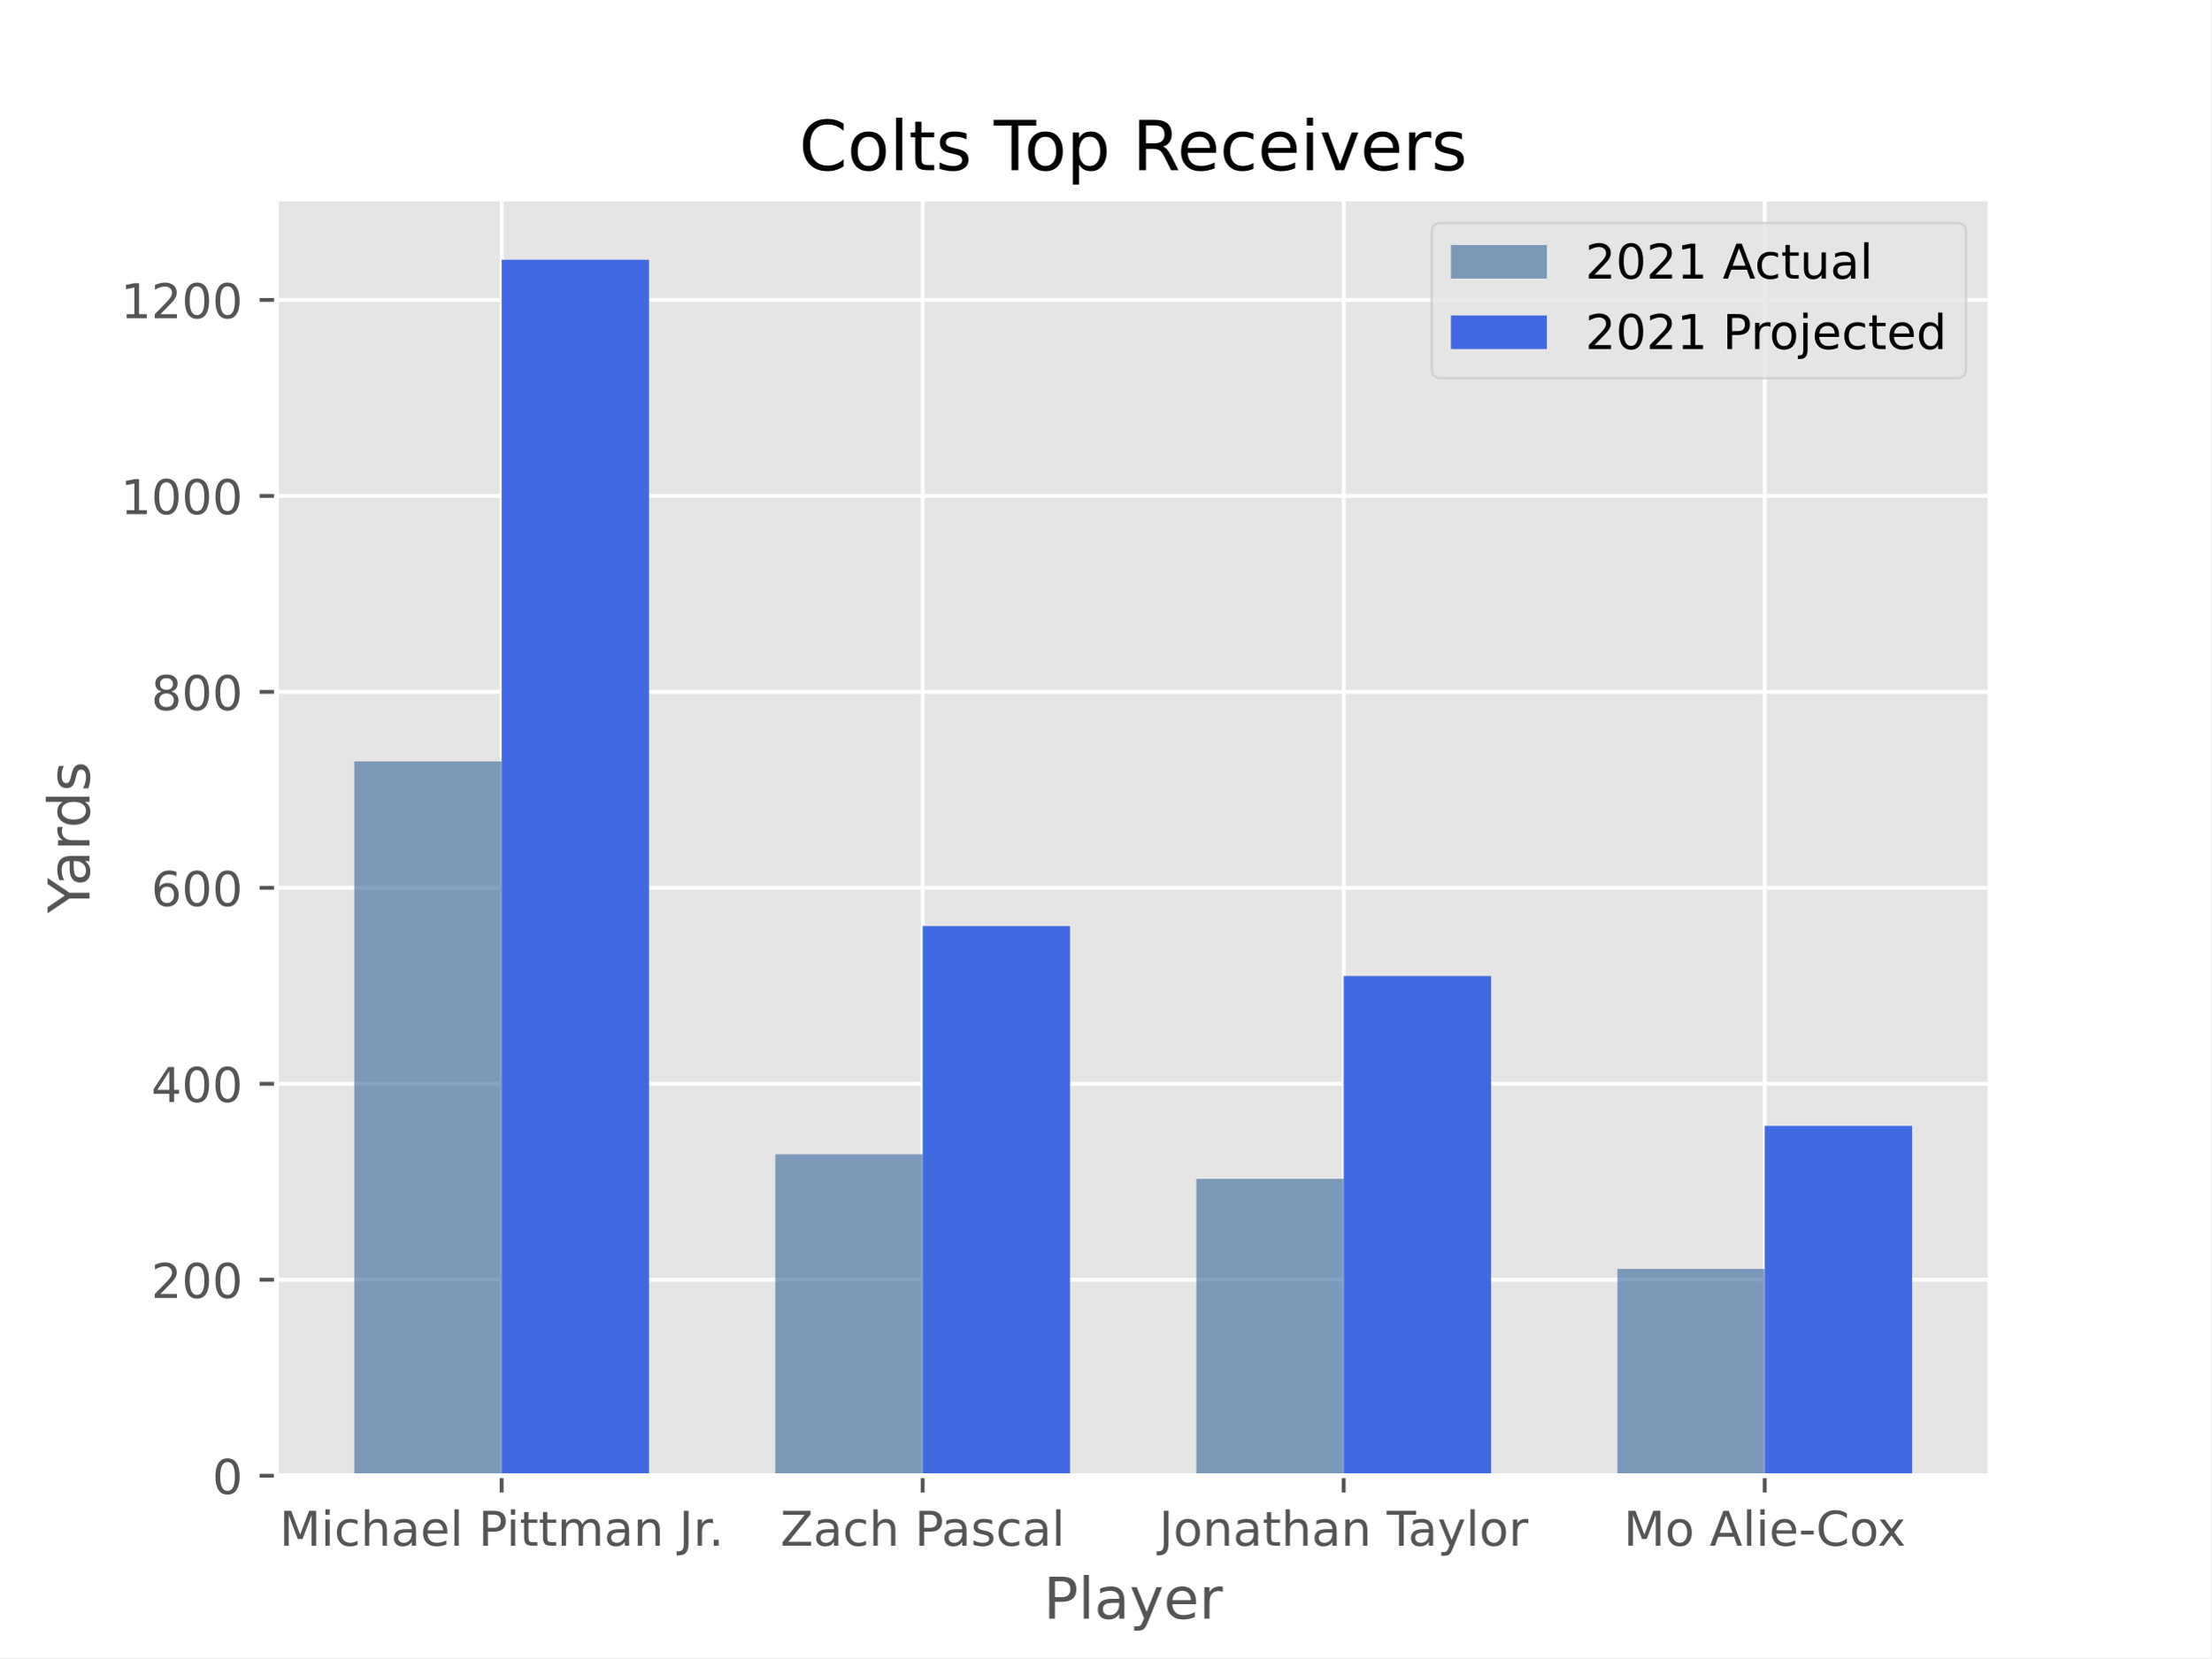
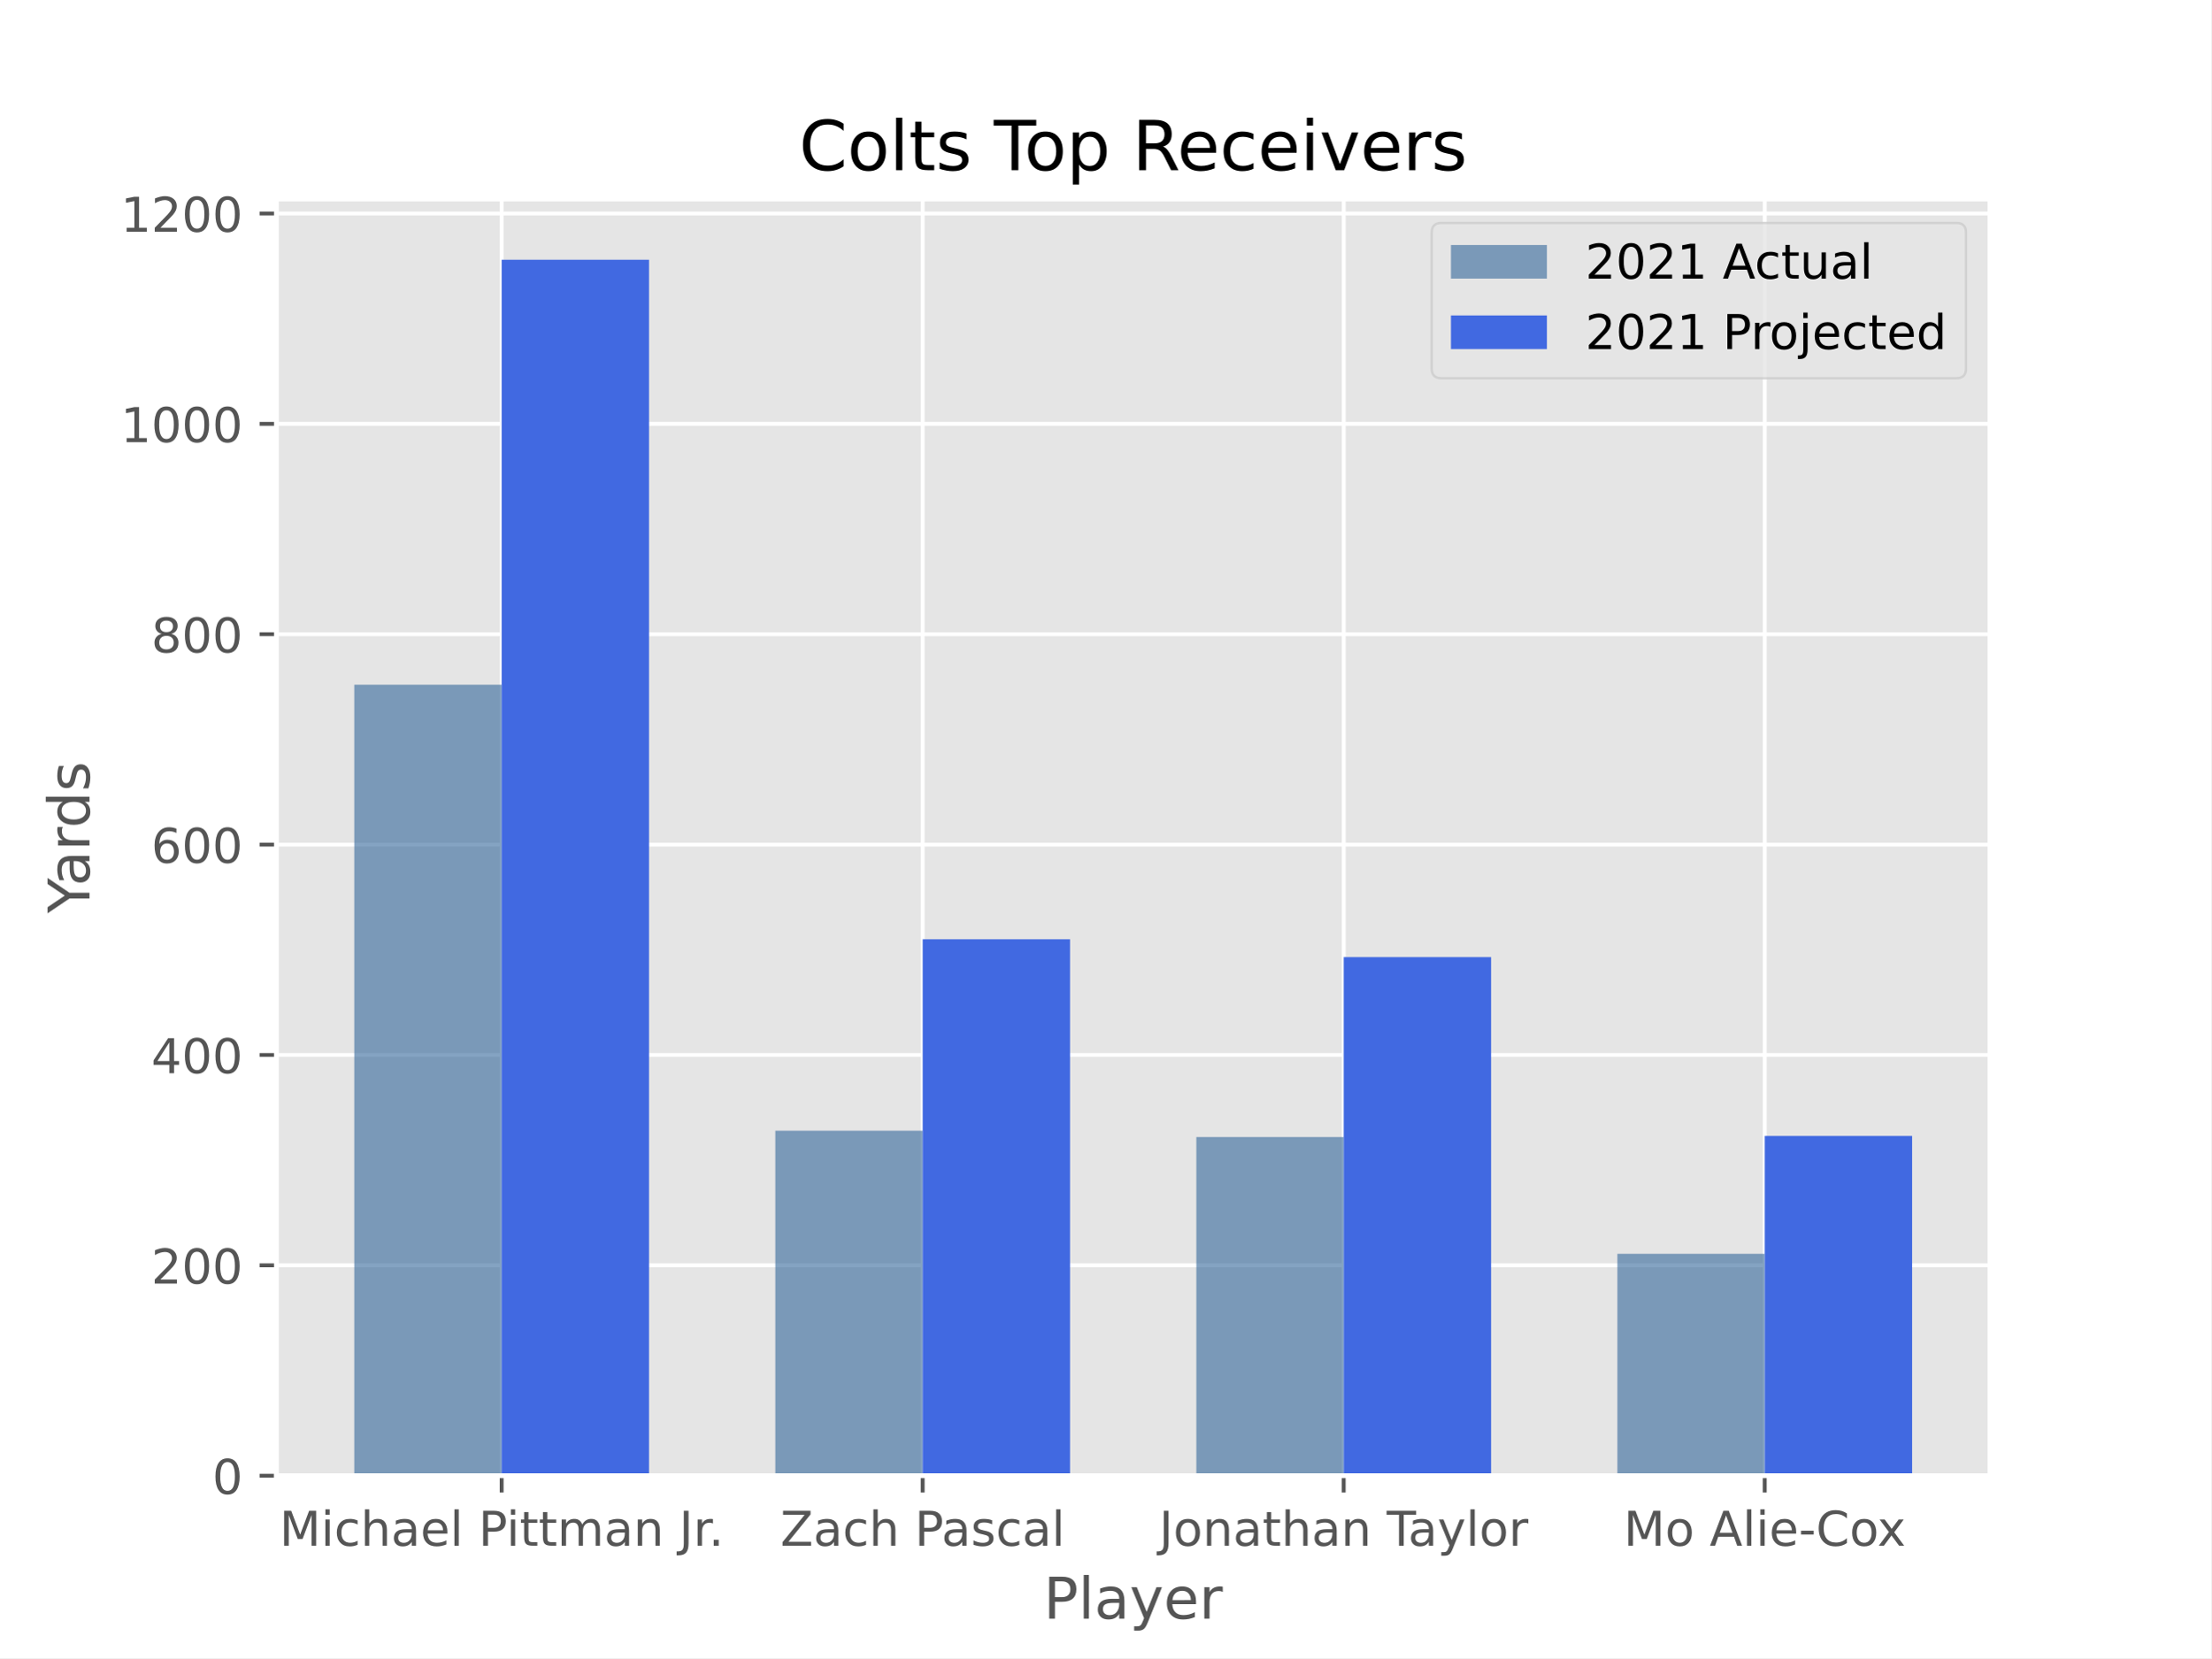
<svg xmlns="http://www.w3.org/2000/svg" xmlns:xlink="http://www.w3.org/1999/xlink" height="345.6pt" version="1.1" viewBox="0 0 460.8 345.6" width="460.8pt">
  <defs>
    <style type="text/css">*{stroke-linecap:butt;stroke-linejoin:round;}</style>
  </defs>
  <g id="figure_1">
    <g id="patch_1">
      <path d="M 0 345.6  L 460.8 345.6  L 460.8 0  L 0 0  z " style="fill:#ffffff;" />
    </g>
    <g id="axes_1">
      <g id="patch_2">
        <path d="M 57.6 307.584  L 414.72 307.584  L 414.72 41.472  L 57.6 41.472  z " style="fill:#e5e5e5;" />
      </g>
      <g id="matplotlib.axis_1">
        <g id="xtick_1">
          <g id="line2d_1">
-             <path clip-path="url(#pbff416dffd)" d="M 104.543 307.584  L 104.543 41.472  " style="fill:none;stroke:#ffffff;stroke-linecap:square;stroke-width:0.8;" />
+             <path clip-path="url(#p914e7970e5)" d="M 104.543 307.584  L 104.543 41.472  " style="fill:none;stroke:#ffffff;stroke-linecap:square;stroke-width:0.8;" />
          </g>
          <g id="line2d_2">
            <defs>
-               <path d="M 0 0  L 0 3.5  " id="m00587608d0" style="stroke:#555555;stroke-width:0.8;" />
+               <path d="M 0 0  L 0 3.5  " id="me760f72c06" style="stroke:#555555;stroke-width:0.8;" />
            </defs>
            <g>
-               <use style="fill:#555555;stroke:#555555;stroke-width:0.8;" x="104.543" xlink:href="#m00587608d0" y="307.584" />
+               <use style="fill:#555555;stroke:#555555;stroke-width:0.8;" x="104.543" xlink:href="#me760f72c06" y="307.584" />
            </g>
          </g>
          <g id="text_1">
            <g style="fill:#555555;" transform="translate(58.23626 322.1824)scale(0.1 -0.1)">
              <defs>
                <path d="M 628 4666  L 1569 4666  L 2759 1491  L 3956 4666  L 4897 4666  L 4897 0  L 4281 0  L 4281 4097  L 3078 897  L 2444 897  L 1241 4097  L 1241 0  L 628 0  L 628 4666  z " id="DejaVuSans-4d" transform="scale(0.015625)" />
                <path d="M 603 3500  L 1178 3500  L 1178 0  L 603 0  L 603 3500  z M 603 4863  L 1178 4863  L 1178 4134  L 603 4134  L 603 4863  z " id="DejaVuSans-69" transform="scale(0.015625)" />
                <path d="M 3122 3366  L 3122 2828  Q 2878 2963 2633 3030  Q 2388 3097 2138 3097  Q 1578 3097 1268 2742  Q 959 2388 959 1747  Q 959 1106 1268 751  Q 1578 397 2138 397  Q 2388 397 2633 464  Q 2878 531 3122 666  L 3122 134  Q 2881 22 2623 -34  Q 2366 -91 2075 -91  Q 1284 -91 818 406  Q 353 903 353 1747  Q 353 2603 823 3093  Q 1294 3584 2113 3584  Q 2378 3584 2631 3529  Q 2884 3475 3122 3366  z " id="DejaVuSans-63" transform="scale(0.015625)" />
                <path d="M 3513 2113  L 3513 0  L 2938 0  L 2938 2094  Q 2938 2591 2744 2837  Q 2550 3084 2163 3084  Q 1697 3084 1428 2787  Q 1159 2491 1159 1978  L 1159 0  L 581 0  L 581 4863  L 1159 4863  L 1159 2956  Q 1366 3272 1645 3428  Q 1925 3584 2291 3584  Q 2894 3584 3203 3211  Q 3513 2838 3513 2113  z " id="DejaVuSans-68" transform="scale(0.015625)" />
                <path d="M 2194 1759  Q 1497 1759 1228 1600  Q 959 1441 959 1056  Q 959 750 1161 570  Q 1363 391 1709 391  Q 2188 391 2477 730  Q 2766 1069 2766 1631  L 2766 1759  L 2194 1759  z M 3341 1997  L 3341 0  L 2766 0  L 2766 531  Q 2569 213 2275 61  Q 1981 -91 1556 -91  Q 1019 -91 701 211  Q 384 513 384 1019  Q 384 1609 779 1909  Q 1175 2209 1959 2209  L 2766 2209  L 2766 2266  Q 2766 2663 2505 2880  Q 2244 3097 1772 3097  Q 1472 3097 1187 3025  Q 903 2953 641 2809  L 641 3341  Q 956 3463 1253 3523  Q 1550 3584 1831 3584  Q 2591 3584 2966 3190  Q 3341 2797 3341 1997  z " id="DejaVuSans-61" transform="scale(0.015625)" />
                <path d="M 3597 1894  L 3597 1613  L 953 1613  Q 991 1019 1311 708  Q 1631 397 2203 397  Q 2534 397 2845 478  Q 3156 559 3463 722  L 3463 178  Q 3153 47 2828 -22  Q 2503 -91 2169 -91  Q 1331 -91 842 396  Q 353 884 353 1716  Q 353 2575 817 3079  Q 1281 3584 2069 3584  Q 2775 3584 3186 3129  Q 3597 2675 3597 1894  z M 3022 2063  Q 3016 2534 2758 2815  Q 2500 3097 2075 3097  Q 1594 3097 1305 2825  Q 1016 2553 972 2059  L 3022 2063  z " id="DejaVuSans-65" transform="scale(0.015625)" />
                <path d="M 603 4863  L 1178 4863  L 1178 0  L 603 0  L 603 4863  z " id="DejaVuSans-6c" transform="scale(0.015625)" />
                <path id="DejaVuSans-20" transform="scale(0.015625)" />
                <path d="M 1259 4147  L 1259 2394  L 2053 2394  Q 2494 2394 2734 2622  Q 2975 2850 2975 3272  Q 2975 3691 2734 3919  Q 2494 4147 2053 4147  L 1259 4147  z M 628 4666  L 2053 4666  Q 2838 4666 3239 4311  Q 3641 3956 3641 3272  Q 3641 2581 3239 2228  Q 2838 1875 2053 1875  L 1259 1875  L 1259 0  L 628 0  L 628 4666  z " id="DejaVuSans-50" transform="scale(0.015625)" />
                <path d="M 1172 4494  L 1172 3500  L 2356 3500  L 2356 3053  L 1172 3053  L 1172 1153  Q 1172 725 1289 603  Q 1406 481 1766 481  L 2356 481  L 2356 0  L 1766 0  Q 1100 0 847 248  Q 594 497 594 1153  L 594 3053  L 172 3053  L 172 3500  L 594 3500  L 594 4494  L 1172 4494  z " id="DejaVuSans-74" transform="scale(0.015625)" />
                <path d="M 3328 2828  Q 3544 3216 3844 3400  Q 4144 3584 4550 3584  Q 5097 3584 5394 3201  Q 5691 2819 5691 2113  L 5691 0  L 5113 0  L 5113 2094  Q 5113 2597 4934 2840  Q 4756 3084 4391 3084  Q 3944 3084 3684 2787  Q 3425 2491 3425 1978  L 3425 0  L 2847 0  L 2847 2094  Q 2847 2600 2669 2842  Q 2491 3084 2119 3084  Q 1678 3084 1418 2786  Q 1159 2488 1159 1978  L 1159 0  L 581 0  L 581 3500  L 1159 3500  L 1159 2956  Q 1356 3278 1631 3431  Q 1906 3584 2284 3584  Q 2666 3584 2933 3390  Q 3200 3197 3328 2828  z " id="DejaVuSans-6d" transform="scale(0.015625)" />
                <path d="M 3513 2113  L 3513 0  L 2938 0  L 2938 2094  Q 2938 2591 2744 2837  Q 2550 3084 2163 3084  Q 1697 3084 1428 2787  Q 1159 2491 1159 1978  L 1159 0  L 581 0  L 581 3500  L 1159 3500  L 1159 2956  Q 1366 3272 1645 3428  Q 1925 3584 2291 3584  Q 2894 3584 3203 3211  Q 3513 2838 3513 2113  z " id="DejaVuSans-6e" transform="scale(0.015625)" />
                <path d="M 628 4666  L 1259 4666  L 1259 325  Q 1259 -519 939 -900  Q 619 -1281 -91 -1281  L -331 -1281  L -331 -750  L -134 -750  Q 284 -750 456 -515  Q 628 -281 628 325  L 628 4666  z " id="DejaVuSans-4a" transform="scale(0.015625)" />
                <path d="M 2631 2963  Q 2534 3019 2420 3045  Q 2306 3072 2169 3072  Q 1681 3072 1420 2755  Q 1159 2438 1159 1844  L 1159 0  L 581 0  L 581 3500  L 1159 3500  L 1159 2956  Q 1341 3275 1631 3429  Q 1922 3584 2338 3584  Q 2397 3584 2469 3576  Q 2541 3569 2628 3553  L 2631 2963  z " id="DejaVuSans-72" transform="scale(0.015625)" />
                <path d="M 684 794  L 1344 794  L 1344 0  L 684 0  L 684 794  z " id="DejaVuSans-2e" transform="scale(0.015625)" />
              </defs>
              <use xlink:href="#DejaVuSans-4d" />
              <use x="86.279" xlink:href="#DejaVuSans-69" />
              <use x="114.062" xlink:href="#DejaVuSans-63" />
              <use x="169.043" xlink:href="#DejaVuSans-68" />
              <use x="232.422" xlink:href="#DejaVuSans-61" />
              <use x="293.701" xlink:href="#DejaVuSans-65" />
              <use x="355.225" xlink:href="#DejaVuSans-6c" />
              <use x="383.008" xlink:href="#DejaVuSans-20" />
              <use x="414.795" xlink:href="#DejaVuSans-50" />
              <use x="472.848" xlink:href="#DejaVuSans-69" />
              <use x="500.631" xlink:href="#DejaVuSans-74" />
              <use x="539.84" xlink:href="#DejaVuSans-74" />
              <use x="579.049" xlink:href="#DejaVuSans-6d" />
              <use x="676.461" xlink:href="#DejaVuSans-61" />
              <use x="737.74" xlink:href="#DejaVuSans-6e" />
              <use x="801.119" xlink:href="#DejaVuSans-20" />
              <use x="832.906" xlink:href="#DejaVuSans-4a" />
              <use x="862.398" xlink:href="#DejaVuSans-72" />
              <use x="894.387" xlink:href="#DejaVuSans-2e" />
            </g>
          </g>
        </g>
        <g id="xtick_2">
          <g id="line2d_3">
-             <path clip-path="url(#pbff416dffd)" d="M 192.288 307.584  L 192.288 41.472  " style="fill:none;stroke:#ffffff;stroke-linecap:square;stroke-width:0.8;" />
+             <path clip-path="url(#p914e7970e5)" d="M 192.288 307.584  L 192.288 41.472  " style="fill:none;stroke:#ffffff;stroke-linecap:square;stroke-width:0.8;" />
          </g>
          <g id="line2d_4">
            <g>
-               <use style="fill:#555555;stroke:#555555;stroke-width:0.8;" x="192.288" xlink:href="#m00587608d0" y="307.584" />
+               <use style="fill:#555555;stroke:#555555;stroke-width:0.8;" x="192.288" xlink:href="#me760f72c06" y="307.584" />
            </g>
          </g>
          <g id="text_2">
            <g style="fill:#555555;" transform="translate(162.6307 322.1824)scale(0.1 -0.1)">
              <defs>
                <path d="M 359 4666  L 4025 4666  L 4025 4184  L 1075 531  L 4097 531  L 4097 0  L 288 0  L 288 481  L 3238 4134  L 359 4134  L 359 4666  z " id="DejaVuSans-5a" transform="scale(0.015625)" />
                <path d="M 2834 3397  L 2834 2853  Q 2591 2978 2328 3040  Q 2066 3103 1784 3103  Q 1356 3103 1142 2972  Q 928 2841 928 2578  Q 928 2378 1081 2264  Q 1234 2150 1697 2047  L 1894 2003  Q 2506 1872 2764 1633  Q 3022 1394 3022 966  Q 3022 478 2636 193  Q 2250 -91 1575 -91  Q 1294 -91 989 -36  Q 684 19 347 128  L 347 722  Q 666 556 975 473  Q 1284 391 1588 391  Q 1994 391 2212 530  Q 2431 669 2431 922  Q 2431 1156 2273 1281  Q 2116 1406 1581 1522  L 1381 1569  Q 847 1681 609 1914  Q 372 2147 372 2553  Q 372 3047 722 3315  Q 1072 3584 1716 3584  Q 2034 3584 2315 3537  Q 2597 3491 2834 3397  z " id="DejaVuSans-73" transform="scale(0.015625)" />
              </defs>
              <use xlink:href="#DejaVuSans-5a" />
              <use x="68.506" xlink:href="#DejaVuSans-61" />
              <use x="129.785" xlink:href="#DejaVuSans-63" />
              <use x="184.766" xlink:href="#DejaVuSans-68" />
              <use x="248.145" xlink:href="#DejaVuSans-20" />
              <use x="279.932" xlink:href="#DejaVuSans-50" />
              <use x="335.734" xlink:href="#DejaVuSans-61" />
              <use x="397.014" xlink:href="#DejaVuSans-73" />
              <use x="449.113" xlink:href="#DejaVuSans-63" />
              <use x="504.094" xlink:href="#DejaVuSans-61" />
              <use x="565.373" xlink:href="#DejaVuSans-6c" />
            </g>
          </g>
        </g>
        <g id="xtick_3">
          <g id="line2d_5">
-             <path clip-path="url(#pbff416dffd)" d="M 280.032 307.584  L 280.032 41.472  " style="fill:none;stroke:#ffffff;stroke-linecap:square;stroke-width:0.8;" />
+             <path clip-path="url(#p914e7970e5)" d="M 280.032 307.584  L 280.032 41.472  " style="fill:none;stroke:#ffffff;stroke-linecap:square;stroke-width:0.8;" />
          </g>
          <g id="line2d_6">
            <g>
-               <use style="fill:#555555;stroke:#555555;stroke-width:0.8;" x="280.032" xlink:href="#m00587608d0" y="307.584" />
+               <use style="fill:#555555;stroke:#555555;stroke-width:0.8;" x="280.032" xlink:href="#me760f72c06" y="307.584" />
            </g>
          </g>
          <g id="text_3">
            <g style="fill:#555555;" transform="translate(241.558 322.1824)scale(0.1 -0.1)">
              <defs>
                <path d="M 1959 3097  Q 1497 3097 1228 2736  Q 959 2375 959 1747  Q 959 1119 1226 758  Q 1494 397 1959 397  Q 2419 397 2687 759  Q 2956 1122 2956 1747  Q 2956 2369 2687 2733  Q 2419 3097 1959 3097  z M 1959 3584  Q 2709 3584 3137 3096  Q 3566 2609 3566 1747  Q 3566 888 3137 398  Q 2709 -91 1959 -91  Q 1206 -91 779 398  Q 353 888 353 1747  Q 353 2609 779 3096  Q 1206 3584 1959 3584  z " id="DejaVuSans-6f" transform="scale(0.015625)" />
                <path d="M -19 4666  L 3928 4666  L 3928 4134  L 2272 4134  L 2272 0  L 1638 0  L 1638 4134  L -19 4134  L -19 4666  z " id="DejaVuSans-54" transform="scale(0.015625)" />
                <path d="M 2059 -325  Q 1816 -950 1584 -1140  Q 1353 -1331 966 -1331  L 506 -1331  L 506 -850  L 844 -850  Q 1081 -850 1212 -737  Q 1344 -625 1503 -206  L 1606 56  L 191 3500  L 800 3500  L 1894 763  L 2988 3500  L 3597 3500  L 2059 -325  z " id="DejaVuSans-79" transform="scale(0.015625)" />
              </defs>
              <use xlink:href="#DejaVuSans-4a" />
              <use x="29.492" xlink:href="#DejaVuSans-6f" />
              <use x="90.674" xlink:href="#DejaVuSans-6e" />
              <use x="154.053" xlink:href="#DejaVuSans-61" />
              <use x="215.332" xlink:href="#DejaVuSans-74" />
              <use x="254.541" xlink:href="#DejaVuSans-68" />
              <use x="317.92" xlink:href="#DejaVuSans-61" />
              <use x="379.199" xlink:href="#DejaVuSans-6e" />
              <use x="442.578" xlink:href="#DejaVuSans-20" />
              <use x="474.365" xlink:href="#DejaVuSans-54" />
              <use x="518.949" xlink:href="#DejaVuSans-61" />
              <use x="580.229" xlink:href="#DejaVuSans-79" />
              <use x="639.408" xlink:href="#DejaVuSans-6c" />
              <use x="667.191" xlink:href="#DejaVuSans-6f" />
              <use x="728.373" xlink:href="#DejaVuSans-72" />
            </g>
          </g>
        </g>
        <g id="xtick_4">
          <g id="line2d_7">
-             <path clip-path="url(#pbff416dffd)" d="M 367.777 307.584  L 367.777 41.472  " style="fill:none;stroke:#ffffff;stroke-linecap:square;stroke-width:0.8;" />
+             <path clip-path="url(#p914e7970e5)" d="M 367.777 307.584  L 367.777 41.472  " style="fill:none;stroke:#ffffff;stroke-linecap:square;stroke-width:0.8;" />
          </g>
          <g id="line2d_8">
            <g>
-               <use style="fill:#555555;stroke:#555555;stroke-width:0.8;" x="367.777" xlink:href="#m00587608d0" y="307.584" />
+               <use style="fill:#555555;stroke:#555555;stroke-width:0.8;" x="367.777" xlink:href="#me760f72c06" y="307.584" />
            </g>
          </g>
          <g id="text_4">
            <g style="fill:#555555;" transform="translate(338.3814 322.1824)scale(0.1 -0.1)">
              <defs>
                <path d="M 2188 4044  L 1331 1722  L 3047 1722  L 2188 4044  z M 1831 4666  L 2547 4666  L 4325 0  L 3669 0  L 3244 1197  L 1141 1197  L 716 0  L 50 0  L 1831 4666  z " id="DejaVuSans-41" transform="scale(0.015625)" />
                <path d="M 313 2009  L 1997 2009  L 1997 1497  L 313 1497  L 313 2009  z " id="DejaVuSans-2d" transform="scale(0.015625)" />
                <path d="M 4122 4306  L 4122 3641  Q 3803 3938 3442 4084  Q 3081 4231 2675 4231  Q 1875 4231 1450 3742  Q 1025 3253 1025 2328  Q 1025 1406 1450 917  Q 1875 428 2675 428  Q 3081 428 3442 575  Q 3803 722 4122 1019  L 4122 359  Q 3791 134 3420 21  Q 3050 -91 2638 -91  Q 1578 -91 968 557  Q 359 1206 359 2328  Q 359 3453 968 4101  Q 1578 4750 2638 4750  Q 3056 4750 3426 4639  Q 3797 4528 4122 4306  z " id="DejaVuSans-43" transform="scale(0.015625)" />
                <path d="M 3513 3500  L 2247 1797  L 3578 0  L 2900 0  L 1881 1375  L 863 0  L 184 0  L 1544 1831  L 300 3500  L 978 3500  L 1906 2253  L 2834 3500  L 3513 3500  z " id="DejaVuSans-78" transform="scale(0.015625)" />
              </defs>
              <use xlink:href="#DejaVuSans-4d" />
              <use x="86.279" xlink:href="#DejaVuSans-6f" />
              <use x="147.461" xlink:href="#DejaVuSans-20" />
              <use x="179.248" xlink:href="#DejaVuSans-41" />
              <use x="247.656" xlink:href="#DejaVuSans-6c" />
              <use x="275.439" xlink:href="#DejaVuSans-69" />
              <use x="303.223" xlink:href="#DejaVuSans-65" />
              <use x="364.746" xlink:href="#DejaVuSans-2d" />
              <use x="400.83" xlink:href="#DejaVuSans-43" />
              <use x="470.654" xlink:href="#DejaVuSans-6f" />
              <use x="528.711" xlink:href="#DejaVuSans-78" />
            </g>
          </g>
        </g>
        <g id="text_5">
          <g style="fill:#555555;" transform="translate(217.4888 337.3802)scale(0.12 -0.12)">
            <use xlink:href="#DejaVuSans-50" />
            <use x="60.303" xlink:href="#DejaVuSans-6c" />
            <use x="88.086" xlink:href="#DejaVuSans-61" />
            <use x="149.365" xlink:href="#DejaVuSans-79" />
            <use x="208.545" xlink:href="#DejaVuSans-65" />
            <use x="270.068" xlink:href="#DejaVuSans-72" />
          </g>
        </g>
      </g>
      <g id="matplotlib.axis_2">
        <g id="ytick_1">
          <g id="line2d_9">
-             <path clip-path="url(#pbff416dffd)" d="M 57.6 307.584  L 414.72 307.584  " style="fill:none;stroke:#ffffff;stroke-linecap:square;stroke-width:0.8;" />
+             <path clip-path="url(#p914e7970e5)" d="M 57.6 307.584  L 414.72 307.584  " style="fill:none;stroke:#ffffff;stroke-linecap:square;stroke-width:0.8;" />
          </g>
          <g id="line2d_10">
            <defs>
-               <path d="M 0 0  L -3.5 0  " id="m3784de394a" style="stroke:#555555;stroke-width:0.8;" />
+               <path d="M 0 0  L -3.5 0  " id="m48a230c6ea" style="stroke:#555555;stroke-width:0.8;" />
            </defs>
            <g>
-               <use style="fill:#555555;stroke:#555555;stroke-width:0.8;" x="57.6" xlink:href="#m3784de394a" y="307.584" />
+               <use style="fill:#555555;stroke:#555555;stroke-width:0.8;" x="57.6" xlink:href="#m48a230c6ea" y="307.584" />
            </g>
          </g>
          <g id="text_6">
            <g style="fill:#555555;" transform="translate(44.2375 311.3832)scale(0.1 -0.1)">
              <defs>
                <path d="M 2034 4250  Q 1547 4250 1301 3770  Q 1056 3291 1056 2328  Q 1056 1369 1301 889  Q 1547 409 2034 409  Q 2525 409 2770 889  Q 3016 1369 3016 2328  Q 3016 3291 2770 3770  Q 2525 4250 2034 4250  z M 2034 4750  Q 2819 4750 3233 4129  Q 3647 3509 3647 2328  Q 3647 1150 3233 529  Q 2819 -91 2034 -91  Q 1250 -91 836 529  Q 422 1150 422 2328  Q 422 3509 836 4129  Q 1250 4750 2034 4750  z " id="DejaVuSans-30" transform="scale(0.015625)" />
              </defs>
              <use xlink:href="#DejaVuSans-30" />
            </g>
          </g>
        </g>
        <g id="ytick_2">
          <g id="line2d_11">
-             <path clip-path="url(#pbff416dffd)" d="M 57.6 266.74  L 414.72 266.74  " style="fill:none;stroke:#ffffff;stroke-linecap:square;stroke-width:0.8;" />
+             <path clip-path="url(#p914e7970e5)" d="M 57.6 263.736  L 414.72 263.736  " style="fill:none;stroke:#ffffff;stroke-linecap:square;stroke-width:0.8;" />
          </g>
          <g id="line2d_12">
            <g>
-               <use style="fill:#555555;stroke:#555555;stroke-width:0.8;" x="57.6" xlink:href="#m3784de394a" y="266.74" />
+               <use style="fill:#555555;stroke:#555555;stroke-width:0.8;" x="57.6" xlink:href="#m48a230c6ea" y="263.736" />
            </g>
          </g>
          <g id="text_7">
-             <g style="fill:#555555;" transform="translate(31.5125 270.5387)scale(0.1 -0.1)">
+             <g style="fill:#555555;" transform="translate(31.5125 267.5355)scale(0.1 -0.1)">
              <defs>
                <path d="M 1228 531  L 3431 531  L 3431 0  L 469 0  L 469 531  Q 828 903 1448 1529  Q 2069 2156 2228 2338  Q 2531 2678 2651 2914  Q 2772 3150 2772 3378  Q 2772 3750 2511 3984  Q 2250 4219 1831 4219  Q 1534 4219 1204 4116  Q 875 4013 500 3803  L 500 4441  Q 881 4594 1212 4672  Q 1544 4750 1819 4750  Q 2544 4750 2975 4387  Q 3406 4025 3406 3419  Q 3406 3131 3298 2873  Q 3191 2616 2906 2266  Q 2828 2175 2409 1742  Q 1991 1309 1228 531  z " id="DejaVuSans-32" transform="scale(0.015625)" />
              </defs>
              <use xlink:href="#DejaVuSans-32" />
              <use x="63.623" xlink:href="#DejaVuSans-30" />
              <use x="127.246" xlink:href="#DejaVuSans-30" />
            </g>
          </g>
        </g>
        <g id="ytick_3">
          <g id="line2d_13">
-             <path clip-path="url(#pbff416dffd)" d="M 57.6 225.895  L 414.72 225.895  " style="fill:none;stroke:#ffffff;stroke-linecap:square;stroke-width:0.8;" />
+             <path clip-path="url(#p914e7970e5)" d="M 57.6 219.888  L 414.72 219.888  " style="fill:none;stroke:#ffffff;stroke-linecap:square;stroke-width:0.8;" />
          </g>
          <g id="line2d_14">
            <g>
-               <use style="fill:#555555;stroke:#555555;stroke-width:0.8;" x="57.6" xlink:href="#m3784de394a" y="225.895" />
+               <use style="fill:#555555;stroke:#555555;stroke-width:0.8;" x="57.6" xlink:href="#m48a230c6ea" y="219.888" />
            </g>
          </g>
          <g id="text_8">
-             <g style="fill:#555555;" transform="translate(31.5125 229.6943)scale(0.1 -0.1)">
+             <g style="fill:#555555;" transform="translate(31.5125 223.6877)scale(0.1 -0.1)">
              <defs>
                <path d="M 2419 4116  L 825 1625  L 2419 1625  L 2419 4116  z M 2253 4666  L 3047 4666  L 3047 1625  L 3713 1625  L 3713 1100  L 3047 1100  L 3047 0  L 2419 0  L 2419 1100  L 313 1100  L 313 1709  L 2253 4666  z " id="DejaVuSans-34" transform="scale(0.015625)" />
              </defs>
              <use xlink:href="#DejaVuSans-34" />
              <use x="63.623" xlink:href="#DejaVuSans-30" />
              <use x="127.246" xlink:href="#DejaVuSans-30" />
            </g>
          </g>
        </g>
        <g id="ytick_4">
          <g id="line2d_15">
-             <path clip-path="url(#pbff416dffd)" d="M 57.6 185.051  L 414.72 185.051  " style="fill:none;stroke:#ffffff;stroke-linecap:square;stroke-width:0.8;" />
+             <path clip-path="url(#p914e7970e5)" d="M 57.6 176.041  L 414.72 176.041  " style="fill:none;stroke:#ffffff;stroke-linecap:square;stroke-width:0.8;" />
          </g>
          <g id="line2d_16">
            <g>
-               <use style="fill:#555555;stroke:#555555;stroke-width:0.8;" x="57.6" xlink:href="#m3784de394a" y="185.051" />
+               <use style="fill:#555555;stroke:#555555;stroke-width:0.8;" x="57.6" xlink:href="#m48a230c6ea" y="176.041" />
            </g>
          </g>
          <g id="text_9">
-             <g style="fill:#555555;" transform="translate(31.5125 188.8498)scale(0.1 -0.1)">
+             <g style="fill:#555555;" transform="translate(31.5125 179.84)scale(0.1 -0.1)">
              <defs>
                <path d="M 2113 2584  Q 1688 2584 1439 2293  Q 1191 2003 1191 1497  Q 1191 994 1439 701  Q 1688 409 2113 409  Q 2538 409 2786 701  Q 3034 994 3034 1497  Q 3034 2003 2786 2293  Q 2538 2584 2113 2584  z M 3366 4563  L 3366 3988  Q 3128 4100 2886 4159  Q 2644 4219 2406 4219  Q 1781 4219 1451 3797  Q 1122 3375 1075 2522  Q 1259 2794 1537 2939  Q 1816 3084 2150 3084  Q 2853 3084 3261 2657  Q 3669 2231 3669 1497  Q 3669 778 3244 343  Q 2819 -91 2113 -91  Q 1303 -91 875 529  Q 447 1150 447 2328  Q 447 3434 972 4092  Q 1497 4750 2381 4750  Q 2619 4750 2861 4703  Q 3103 4656 3366 4563  z " id="DejaVuSans-36" transform="scale(0.015625)" />
              </defs>
              <use xlink:href="#DejaVuSans-36" />
              <use x="63.623" xlink:href="#DejaVuSans-30" />
              <use x="127.246" xlink:href="#DejaVuSans-30" />
            </g>
          </g>
        </g>
        <g id="ytick_5">
          <g id="line2d_17">
-             <path clip-path="url(#pbff416dffd)" d="M 57.6 144.206  L 414.72 144.206  " style="fill:none;stroke:#ffffff;stroke-linecap:square;stroke-width:0.8;" />
+             <path clip-path="url(#p914e7970e5)" d="M 57.6 132.193  L 414.72 132.193  " style="fill:none;stroke:#ffffff;stroke-linecap:square;stroke-width:0.8;" />
          </g>
          <g id="line2d_18">
            <g>
-               <use style="fill:#555555;stroke:#555555;stroke-width:0.8;" x="57.6" xlink:href="#m3784de394a" y="144.206" />
+               <use style="fill:#555555;stroke:#555555;stroke-width:0.8;" x="57.6" xlink:href="#m48a230c6ea" y="132.193" />
            </g>
          </g>
          <g id="text_10">
-             <g style="fill:#555555;" transform="translate(31.5125 148.0053)scale(0.1 -0.1)">
+             <g style="fill:#555555;" transform="translate(31.5125 135.9922)scale(0.1 -0.1)">
              <defs>
                <path d="M 2034 2216  Q 1584 2216 1326 1975  Q 1069 1734 1069 1313  Q 1069 891 1326 650  Q 1584 409 2034 409  Q 2484 409 2743 651  Q 3003 894 3003 1313  Q 3003 1734 2745 1975  Q 2488 2216 2034 2216  z M 1403 2484  Q 997 2584 770 2862  Q 544 3141 544 3541  Q 544 4100 942 4425  Q 1341 4750 2034 4750  Q 2731 4750 3128 4425  Q 3525 4100 3525 3541  Q 3525 3141 3298 2862  Q 3072 2584 2669 2484  Q 3125 2378 3379 2068  Q 3634 1759 3634 1313  Q 3634 634 3220 271  Q 2806 -91 2034 -91  Q 1263 -91 848 271  Q 434 634 434 1313  Q 434 1759 690 2068  Q 947 2378 1403 2484  z M 1172 3481  Q 1172 3119 1398 2916  Q 1625 2713 2034 2713  Q 2441 2713 2670 2916  Q 2900 3119 2900 3481  Q 2900 3844 2670 4047  Q 2441 4250 2034 4250  Q 1625 4250 1398 4047  Q 1172 3844 1172 3481  z " id="DejaVuSans-38" transform="scale(0.015625)" />
              </defs>
              <use xlink:href="#DejaVuSans-38" />
              <use x="63.623" xlink:href="#DejaVuSans-30" />
              <use x="127.246" xlink:href="#DejaVuSans-30" />
            </g>
          </g>
        </g>
        <g id="ytick_6">
          <g id="line2d_19">
-             <path clip-path="url(#pbff416dffd)" d="M 57.6 103.362  L 414.72 103.362  " style="fill:none;stroke:#ffffff;stroke-linecap:square;stroke-width:0.8;" />
+             <path clip-path="url(#p914e7970e5)" d="M 57.6 88.345  L 414.72 88.345  " style="fill:none;stroke:#ffffff;stroke-linecap:square;stroke-width:0.8;" />
          </g>
          <g id="line2d_20">
            <g>
-               <use style="fill:#555555;stroke:#555555;stroke-width:0.8;" x="57.6" xlink:href="#m3784de394a" y="103.362" />
+               <use style="fill:#555555;stroke:#555555;stroke-width:0.8;" x="57.6" xlink:href="#m48a230c6ea" y="88.345" />
            </g>
          </g>
          <g id="text_11">
-             <g style="fill:#555555;" transform="translate(25.15 107.1608)scale(0.1 -0.1)">
+             <g style="fill:#555555;" transform="translate(25.15 92.14446)scale(0.1 -0.1)">
              <defs>
                <path d="M 794 531  L 1825 531  L 1825 4091  L 703 3866  L 703 4441  L 1819 4666  L 2450 4666  L 2450 531  L 3481 531  L 3481 0  L 794 0  L 794 531  z " id="DejaVuSans-31" transform="scale(0.015625)" />
              </defs>
              <use xlink:href="#DejaVuSans-31" />
              <use x="63.623" xlink:href="#DejaVuSans-30" />
              <use x="127.246" xlink:href="#DejaVuSans-30" />
              <use x="190.869" xlink:href="#DejaVuSans-30" />
            </g>
          </g>
        </g>
        <g id="ytick_7">
          <g id="line2d_21">
-             <path clip-path="url(#pbff416dffd)" d="M 57.6 62.517  L 414.72 62.517  " style="fill:none;stroke:#ffffff;stroke-linecap:square;stroke-width:0.8;" />
+             <path clip-path="url(#p914e7970e5)" d="M 57.6 44.497  L 414.72 44.497  " style="fill:none;stroke:#ffffff;stroke-linecap:square;stroke-width:0.8;" />
          </g>
          <g id="line2d_22">
            <g>
-               <use style="fill:#555555;stroke:#555555;stroke-width:0.8;" x="57.6" xlink:href="#m3784de394a" y="62.517" />
+               <use style="fill:#555555;stroke:#555555;stroke-width:0.8;" x="57.6" xlink:href="#m48a230c6ea" y="44.497" />
            </g>
          </g>
          <g id="text_12">
-             <g style="fill:#555555;" transform="translate(25.15 66.31634)scale(0.1 -0.1)">
+             <g style="fill:#555555;" transform="translate(25.15 48.29671)scale(0.1 -0.1)">
              <use xlink:href="#DejaVuSans-31" />
              <use x="63.623" xlink:href="#DejaVuSans-32" />
              <use x="127.246" xlink:href="#DejaVuSans-30" />
              <use x="190.869" xlink:href="#DejaVuSans-30" />
            </g>
          </g>
        </g>
        <g id="text_13">
          <g style="fill:#555555;" transform="translate(18.65438 190.3408)rotate(-90)scale(0.12 -0.12)">
            <defs>
              <path d="M -13 4666  L 666 4666  L 1959 2747  L 3244 4666  L 3922 4666  L 2272 2222  L 2272 0  L 1638 0  L 1638 2222  L -13 4666  z " id="DejaVuSans-59" transform="scale(0.015625)" />
              <path d="M 2906 2969  L 2906 4863  L 3481 4863  L 3481 0  L 2906 0  L 2906 525  Q 2725 213 2448 61  Q 2172 -91 1784 -91  Q 1150 -91 751 415  Q 353 922 353 1747  Q 353 2572 751 3078  Q 1150 3584 1784 3584  Q 2172 3584 2448 3432  Q 2725 3281 2906 2969  z M 947 1747  Q 947 1113 1208 752  Q 1469 391 1925 391  Q 2381 391 2643 752  Q 2906 1113 2906 1747  Q 2906 2381 2643 2742  Q 2381 3103 1925 3103  Q 1469 3103 1208 2742  Q 947 2381 947 1747  z " id="DejaVuSans-64" transform="scale(0.015625)" />
            </defs>
            <use xlink:href="#DejaVuSans-59" />
            <use x="47.334" xlink:href="#DejaVuSans-61" />
            <use x="108.613" xlink:href="#DejaVuSans-72" />
            <use x="147.977" xlink:href="#DejaVuSans-64" />
            <use x="211.453" xlink:href="#DejaVuSans-73" />
          </g>
        </g>
      </g>
      <g id="patch_3">
-         <path clip-path="url(#pbff416dffd)" d="M 73.833 307.584  L 104.543 307.584  L 104.543 158.706  L 73.833 158.706  z " style="fill:#336699;fill-opacity:0.6;" />
+         <path clip-path="url(#p914e7970e5)" d="M 73.833 307.584  L 104.543 307.584  L 104.543 142.716  L 73.833 142.716  z " style="fill:#336699;fill-opacity:0.6;" />
      </g>
      <g id="patch_4">
-         <path clip-path="url(#pbff416dffd)" d="M 161.577 307.584  L 192.288 307.584  L 192.288 240.599  L 161.577 240.599  z " style="fill:#336699;fill-opacity:0.6;" />
+         <path clip-path="url(#p914e7970e5)" d="M 161.577 307.584  L 192.288 307.584  L 192.288 235.674  L 161.577 235.674  z " style="fill:#336699;fill-opacity:0.6;" />
      </g>
      <g id="patch_5">
-         <path clip-path="url(#pbff416dffd)" d="M 249.322 307.584  L 280.032 307.584  L 280.032 245.705  L 249.322 245.705  z " style="fill:#336699;fill-opacity:0.6;" />
+         <path clip-path="url(#p914e7970e5)" d="M 249.322 307.584  L 280.032 307.584  L 280.032 236.989  L 249.322 236.989  z " style="fill:#336699;fill-opacity:0.6;" />
      </g>
      <g id="patch_6">
-         <path clip-path="url(#pbff416dffd)" d="M 337.066 307.584  L 367.777 307.584  L 367.777 264.493  L 337.066 264.493  z " style="fill:#336699;fill-opacity:0.6;" />
+         <path clip-path="url(#p914e7970e5)" d="M 337.066 307.584  L 367.777 307.584  L 367.777 261.325  L 337.066 261.325  z " style="fill:#336699;fill-opacity:0.6;" />
      </g>
      <g id="patch_7">
-         <path clip-path="url(#pbff416dffd)" d="M 104.543 307.584  L 135.254 307.584  L 135.254 54.144  L 104.543 54.144  z " style="fill:#4169e1;" />
+         <path clip-path="url(#p914e7970e5)" d="M 104.543 307.584  L 135.254 307.584  L 135.254 54.144  L 104.543 54.144  z " style="fill:#4169e1;" />
      </g>
      <g id="patch_8">
-         <path clip-path="url(#pbff416dffd)" d="M 192.288 307.584  L 222.998 307.584  L 222.998 193.015  L 192.288 193.015  z " style="fill:#4169e1;" />
+         <path clip-path="url(#p914e7970e5)" d="M 192.288 307.584  L 222.998 307.584  L 222.998 195.772  L 192.288 195.772  z " style="fill:#4169e1;" />
      </g>
      <g id="patch_9">
-         <path clip-path="url(#pbff416dffd)" d="M 280.032 307.584  L 310.743 307.584  L 310.743 203.431  L 280.032 203.431  z " style="fill:#4169e1;" />
+         <path clip-path="url(#p914e7970e5)" d="M 280.032 307.584  L 310.743 307.584  L 310.743 199.499  L 280.032 199.499  z " style="fill:#4169e1;" />
      </g>
      <g id="patch_10">
-         <path clip-path="url(#pbff416dffd)" d="M 367.777 307.584  L 398.487 307.584  L 398.487 234.677  L 367.777 234.677  z " style="fill:#4169e1;" />
+         <path clip-path="url(#p914e7970e5)" d="M 367.777 307.584  L 398.487 307.584  L 398.487 236.77  L 367.777 236.77  z " style="fill:#4169e1;" />
      </g>
      <g id="patch_11">
        <path d="M 57.6 307.584  L 57.6 41.472  " style="fill:none;stroke:#ffffff;stroke-linecap:square;stroke-linejoin:miter;" />
      </g>
      <g id="patch_12">
        <path d="M 414.72 307.584  L 414.72 41.472  " style="fill:none;stroke:#ffffff;stroke-linecap:square;stroke-linejoin:miter;" />
      </g>
      <g id="patch_13">
        <path d="M 57.6 307.584  L 414.72 307.584  " style="fill:none;stroke:#ffffff;stroke-linecap:square;stroke-linejoin:miter;" />
      </g>
      <g id="patch_14">
        <path d="M 57.6 41.472  L 414.72 41.472  " style="fill:none;stroke:#ffffff;stroke-linecap:square;stroke-linejoin:miter;" />
      </g>
      <g id="text_14">
        <g transform="translate(166.5259 35.472)scale(0.144 -0.144)">
          <defs>
            <path d="M 1159 525  L 1159 -1331  L 581 -1331  L 581 3500  L 1159 3500  L 1159 2969  Q 1341 3281 1617 3432  Q 1894 3584 2278 3584  Q 2916 3584 3314 3078  Q 3713 2572 3713 1747  Q 3713 922 3314 415  Q 2916 -91 2278 -91  Q 1894 -91 1617 61  Q 1341 213 1159 525  z M 3116 1747  Q 3116 2381 2855 2742  Q 2594 3103 2138 3103  Q 1681 3103 1420 2742  Q 1159 2381 1159 1747  Q 1159 1113 1420 752  Q 1681 391 2138 391  Q 2594 391 2855 752  Q 3116 1113 3116 1747  z " id="DejaVuSans-70" transform="scale(0.015625)" />
            <path d="M 2841 2188  Q 3044 2119 3236 1894  Q 3428 1669 3622 1275  L 4263 0  L 3584 0  L 2988 1197  Q 2756 1666 2539 1819  Q 2322 1972 1947 1972  L 1259 1972  L 1259 0  L 628 0  L 628 4666  L 2053 4666  Q 2853 4666 3247 4331  Q 3641 3997 3641 3322  Q 3641 2881 3436 2590  Q 3231 2300 2841 2188  z M 1259 4147  L 1259 2491  L 2053 2491  Q 2509 2491 2742 2702  Q 2975 2913 2975 3322  Q 2975 3731 2742 3939  Q 2509 4147 2053 4147  L 1259 4147  z " id="DejaVuSans-52" transform="scale(0.015625)" />
            <path d="M 191 3500  L 800 3500  L 1894 563  L 2988 3500  L 3597 3500  L 2284 0  L 1503 0  L 191 3500  z " id="DejaVuSans-76" transform="scale(0.015625)" />
          </defs>
          <use xlink:href="#DejaVuSans-43" />
          <use x="69.824" xlink:href="#DejaVuSans-6f" />
          <use x="131.006" xlink:href="#DejaVuSans-6c" />
          <use x="158.789" xlink:href="#DejaVuSans-74" />
          <use x="197.998" xlink:href="#DejaVuSans-73" />
          <use x="250.098" xlink:href="#DejaVuSans-20" />
          <use x="281.885" xlink:href="#DejaVuSans-54" />
          <use x="325.969" xlink:href="#DejaVuSans-6f" />
          <use x="387.15" xlink:href="#DejaVuSans-70" />
          <use x="450.627" xlink:href="#DejaVuSans-20" />
          <use x="482.414" xlink:href="#DejaVuSans-52" />
          <use x="547.396" xlink:href="#DejaVuSans-65" />
          <use x="608.92" xlink:href="#DejaVuSans-63" />
          <use x="663.9" xlink:href="#DejaVuSans-65" />
          <use x="725.424" xlink:href="#DejaVuSans-69" />
          <use x="753.207" xlink:href="#DejaVuSans-76" />
          <use x="812.387" xlink:href="#DejaVuSans-65" />
          <use x="873.91" xlink:href="#DejaVuSans-72" />
          <use x="915.023" xlink:href="#DejaVuSans-73" />
        </g>
      </g>
      <g id="legend_1">
        <g id="patch_15">
          <path d="M 300.381 78.828  L 407.72 78.828  Q 409.72 78.828 409.72 76.828  L 409.72 48.472  Q 409.72 46.472 407.72 46.472  L 300.381 46.472  Q 298.381 46.472 298.381 48.472  L 298.381 76.828  Q 298.381 78.828 300.381 78.828  z " style="fill:#e5e5e5;opacity:0.8;stroke:#cccccc;stroke-linejoin:miter;stroke-width:0.5;" />
        </g>
        <g id="patch_16">
          <path d="M 302.381 58.07  L 322.381 58.07  L 322.381 51.07  L 302.381 51.07  z " style="fill:#336699;fill-opacity:0.6;" />
        </g>
        <g id="text_15">
          <g transform="translate(330.3809 58.07044)scale(0.1 -0.1)">
            <defs>
              <path d="M 544 1381  L 544 3500  L 1119 3500  L 1119 1403  Q 1119 906 1312 657  Q 1506 409 1894 409  Q 2359 409 2629 706  Q 2900 1003 2900 1516  L 2900 3500  L 3475 3500  L 3475 0  L 2900 0  L 2900 538  Q 2691 219 2414 64  Q 2138 -91 1772 -91  Q 1169 -91 856 284  Q 544 659 544 1381  z M 1991 3584  L 1991 3584  z " id="DejaVuSans-75" transform="scale(0.015625)" />
            </defs>
            <use xlink:href="#DejaVuSans-32" />
            <use x="63.623" xlink:href="#DejaVuSans-30" />
            <use x="127.246" xlink:href="#DejaVuSans-32" />
            <use x="190.869" xlink:href="#DejaVuSans-31" />
            <use x="254.492" xlink:href="#DejaVuSans-20" />
            <use x="286.279" xlink:href="#DejaVuSans-41" />
            <use x="352.938" xlink:href="#DejaVuSans-63" />
            <use x="407.918" xlink:href="#DejaVuSans-74" />
            <use x="447.127" xlink:href="#DejaVuSans-75" />
            <use x="510.506" xlink:href="#DejaVuSans-61" />
            <use x="571.785" xlink:href="#DejaVuSans-6c" />
          </g>
        </g>
        <g id="patch_17">
          <path d="M 302.381 72.749  L 322.381 72.749  L 322.381 65.749  L 302.381 65.749  z " style="fill:#4169e1;" />
        </g>
        <g id="text_16">
          <g transform="translate(330.3809 72.74856)scale(0.1 -0.1)">
            <defs>
              <path d="M 603 3500  L 1178 3500  L 1178 -63  Q 1178 -731 923 -1031  Q 669 -1331 103 -1331  L -116 -1331  L -116 -844  L 38 -844  Q 366 -844 484 -692  Q 603 -541 603 -63  L 603 3500  z M 603 4863  L 1178 4863  L 1178 4134  L 603 4134  L 603 4863  z " id="DejaVuSans-6a" transform="scale(0.015625)" />
            </defs>
            <use xlink:href="#DejaVuSans-32" />
            <use x="63.623" xlink:href="#DejaVuSans-30" />
            <use x="127.246" xlink:href="#DejaVuSans-32" />
            <use x="190.869" xlink:href="#DejaVuSans-31" />
            <use x="254.492" xlink:href="#DejaVuSans-20" />
            <use x="286.279" xlink:href="#DejaVuSans-50" />
            <use x="344.832" xlink:href="#DejaVuSans-72" />
            <use x="383.695" xlink:href="#DejaVuSans-6f" />
            <use x="444.877" xlink:href="#DejaVuSans-6a" />
            <use x="472.66" xlink:href="#DejaVuSans-65" />
            <use x="534.184" xlink:href="#DejaVuSans-63" />
            <use x="589.164" xlink:href="#DejaVuSans-74" />
            <use x="628.373" xlink:href="#DejaVuSans-65" />
            <use x="689.896" xlink:href="#DejaVuSans-64" />
          </g>
        </g>
      </g>
    </g>
  </g>
  <defs>
-     <clipPath id="pbff416dffd">
+     <clipPath id="p914e7970e5">
      <rect height="266.112" width="357.12" x="57.6" y="41.472" />
    </clipPath>
  </defs>
</svg>
